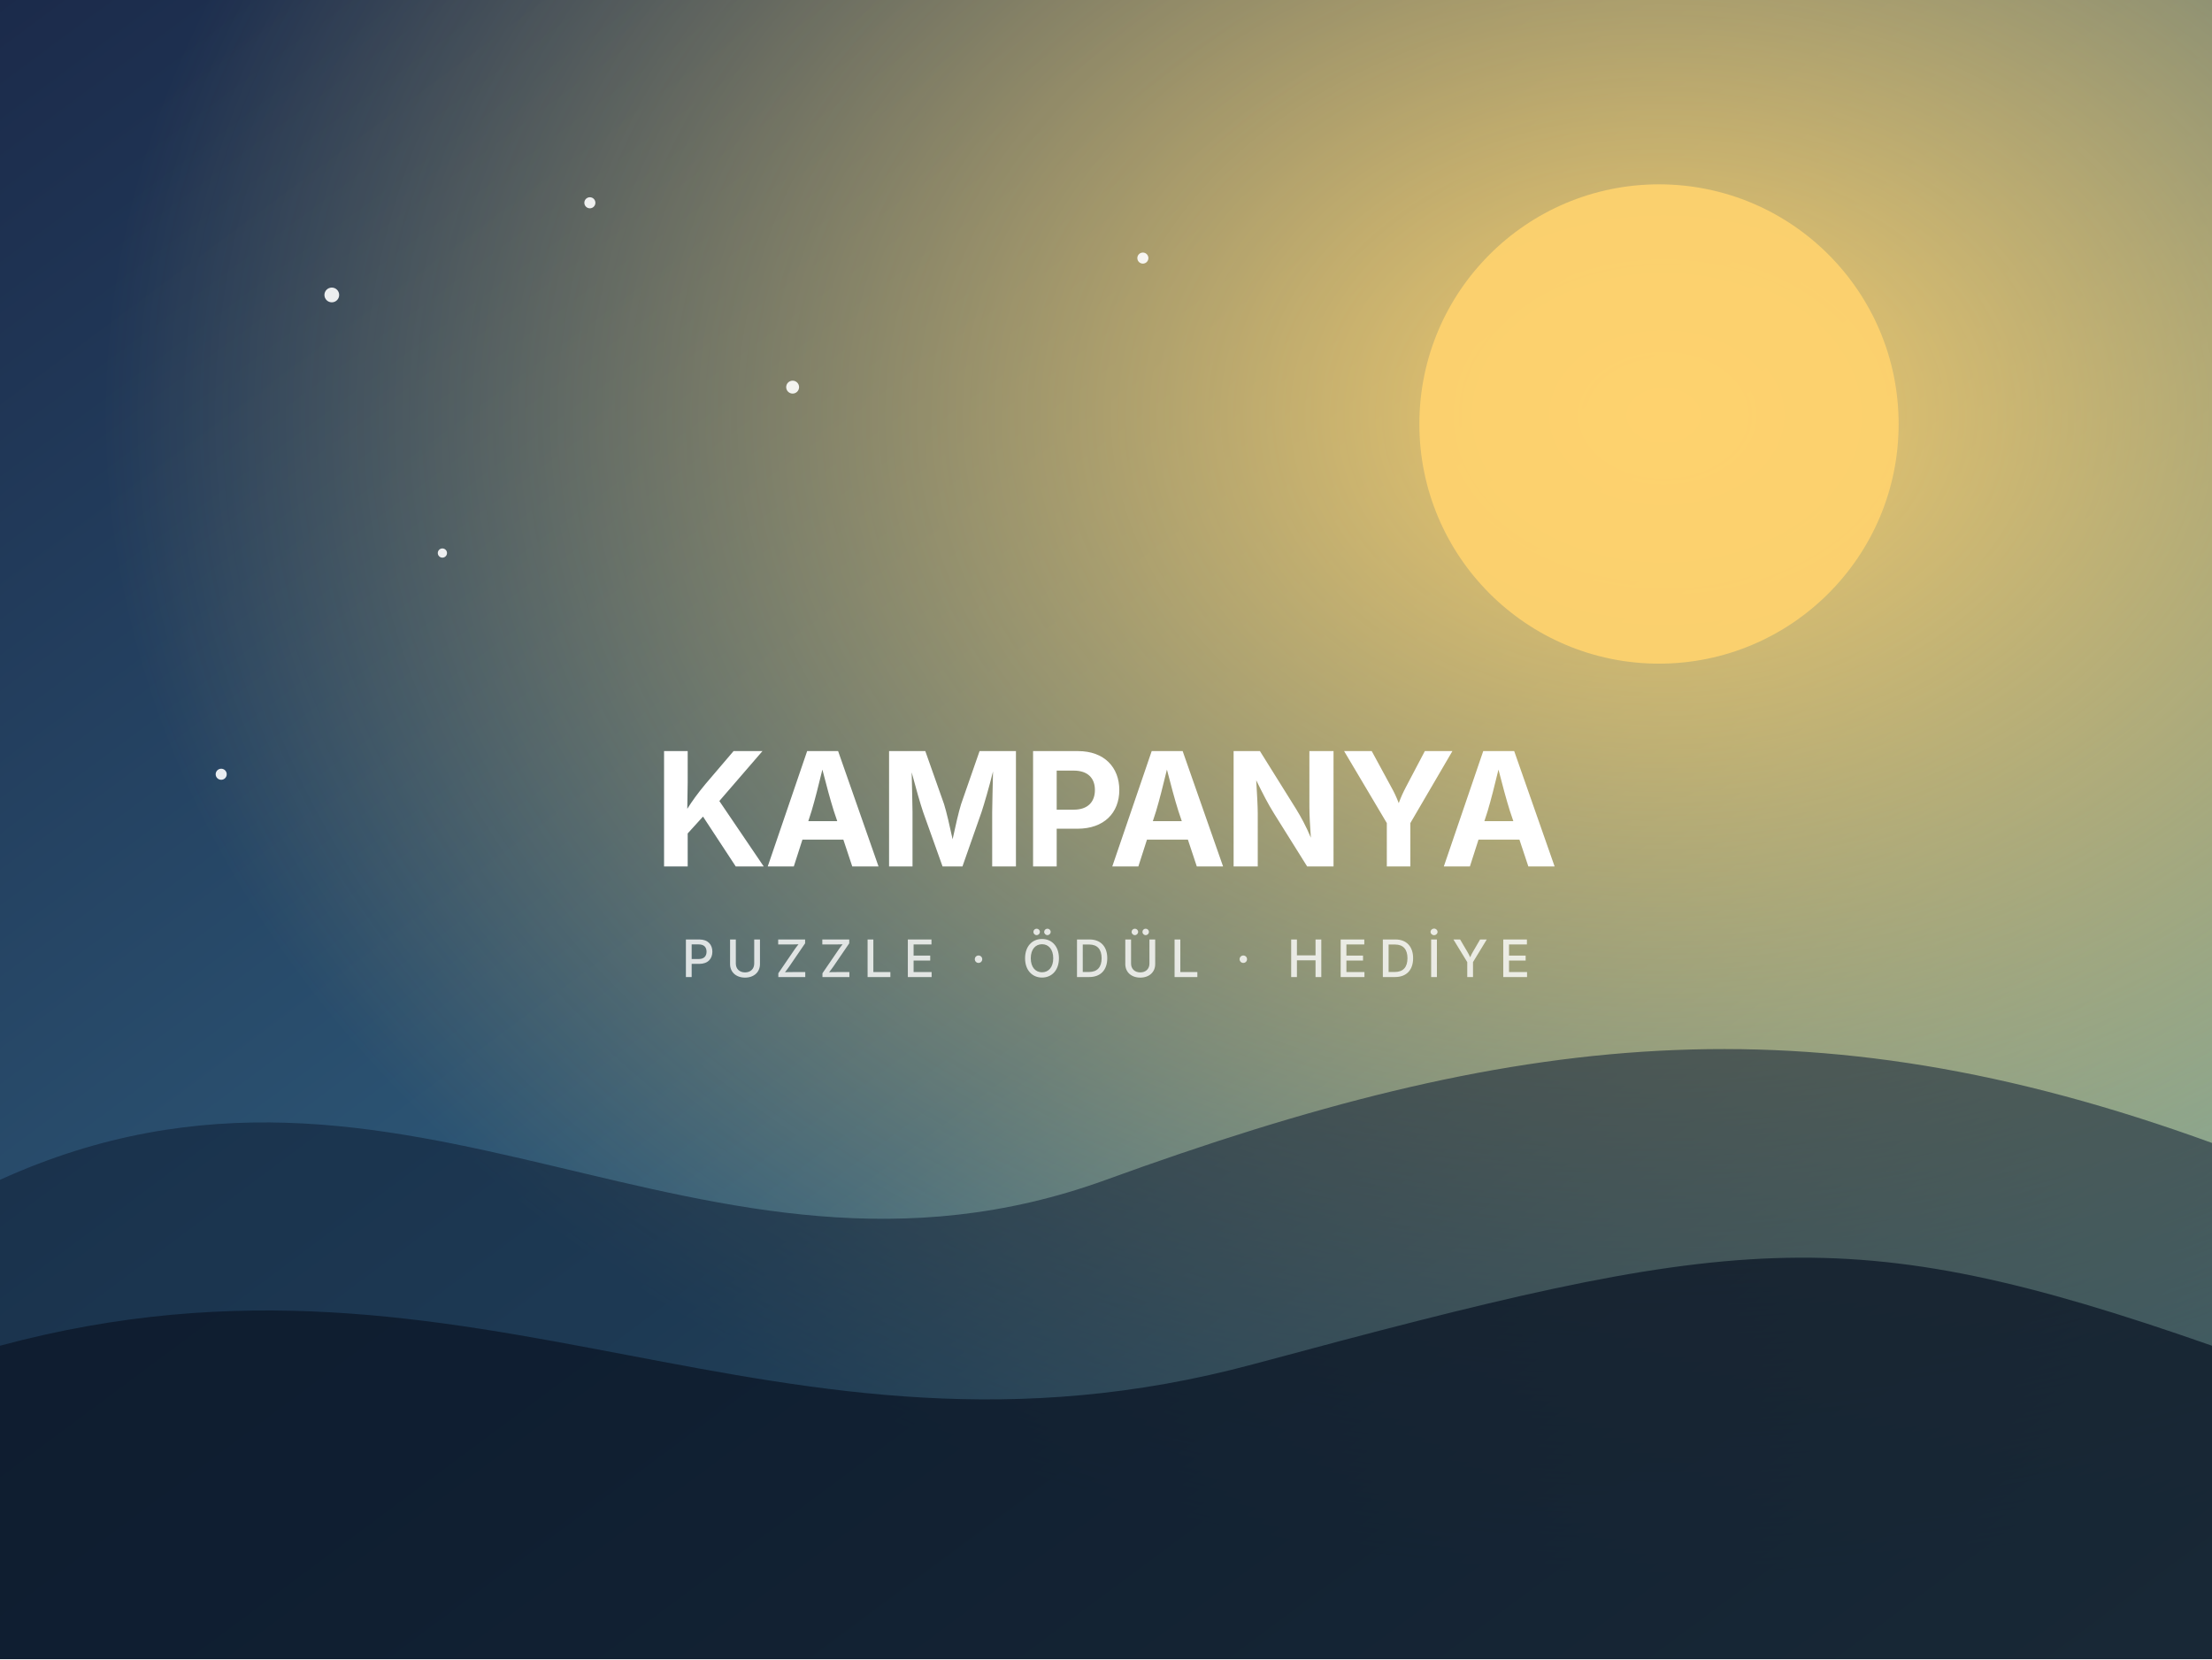
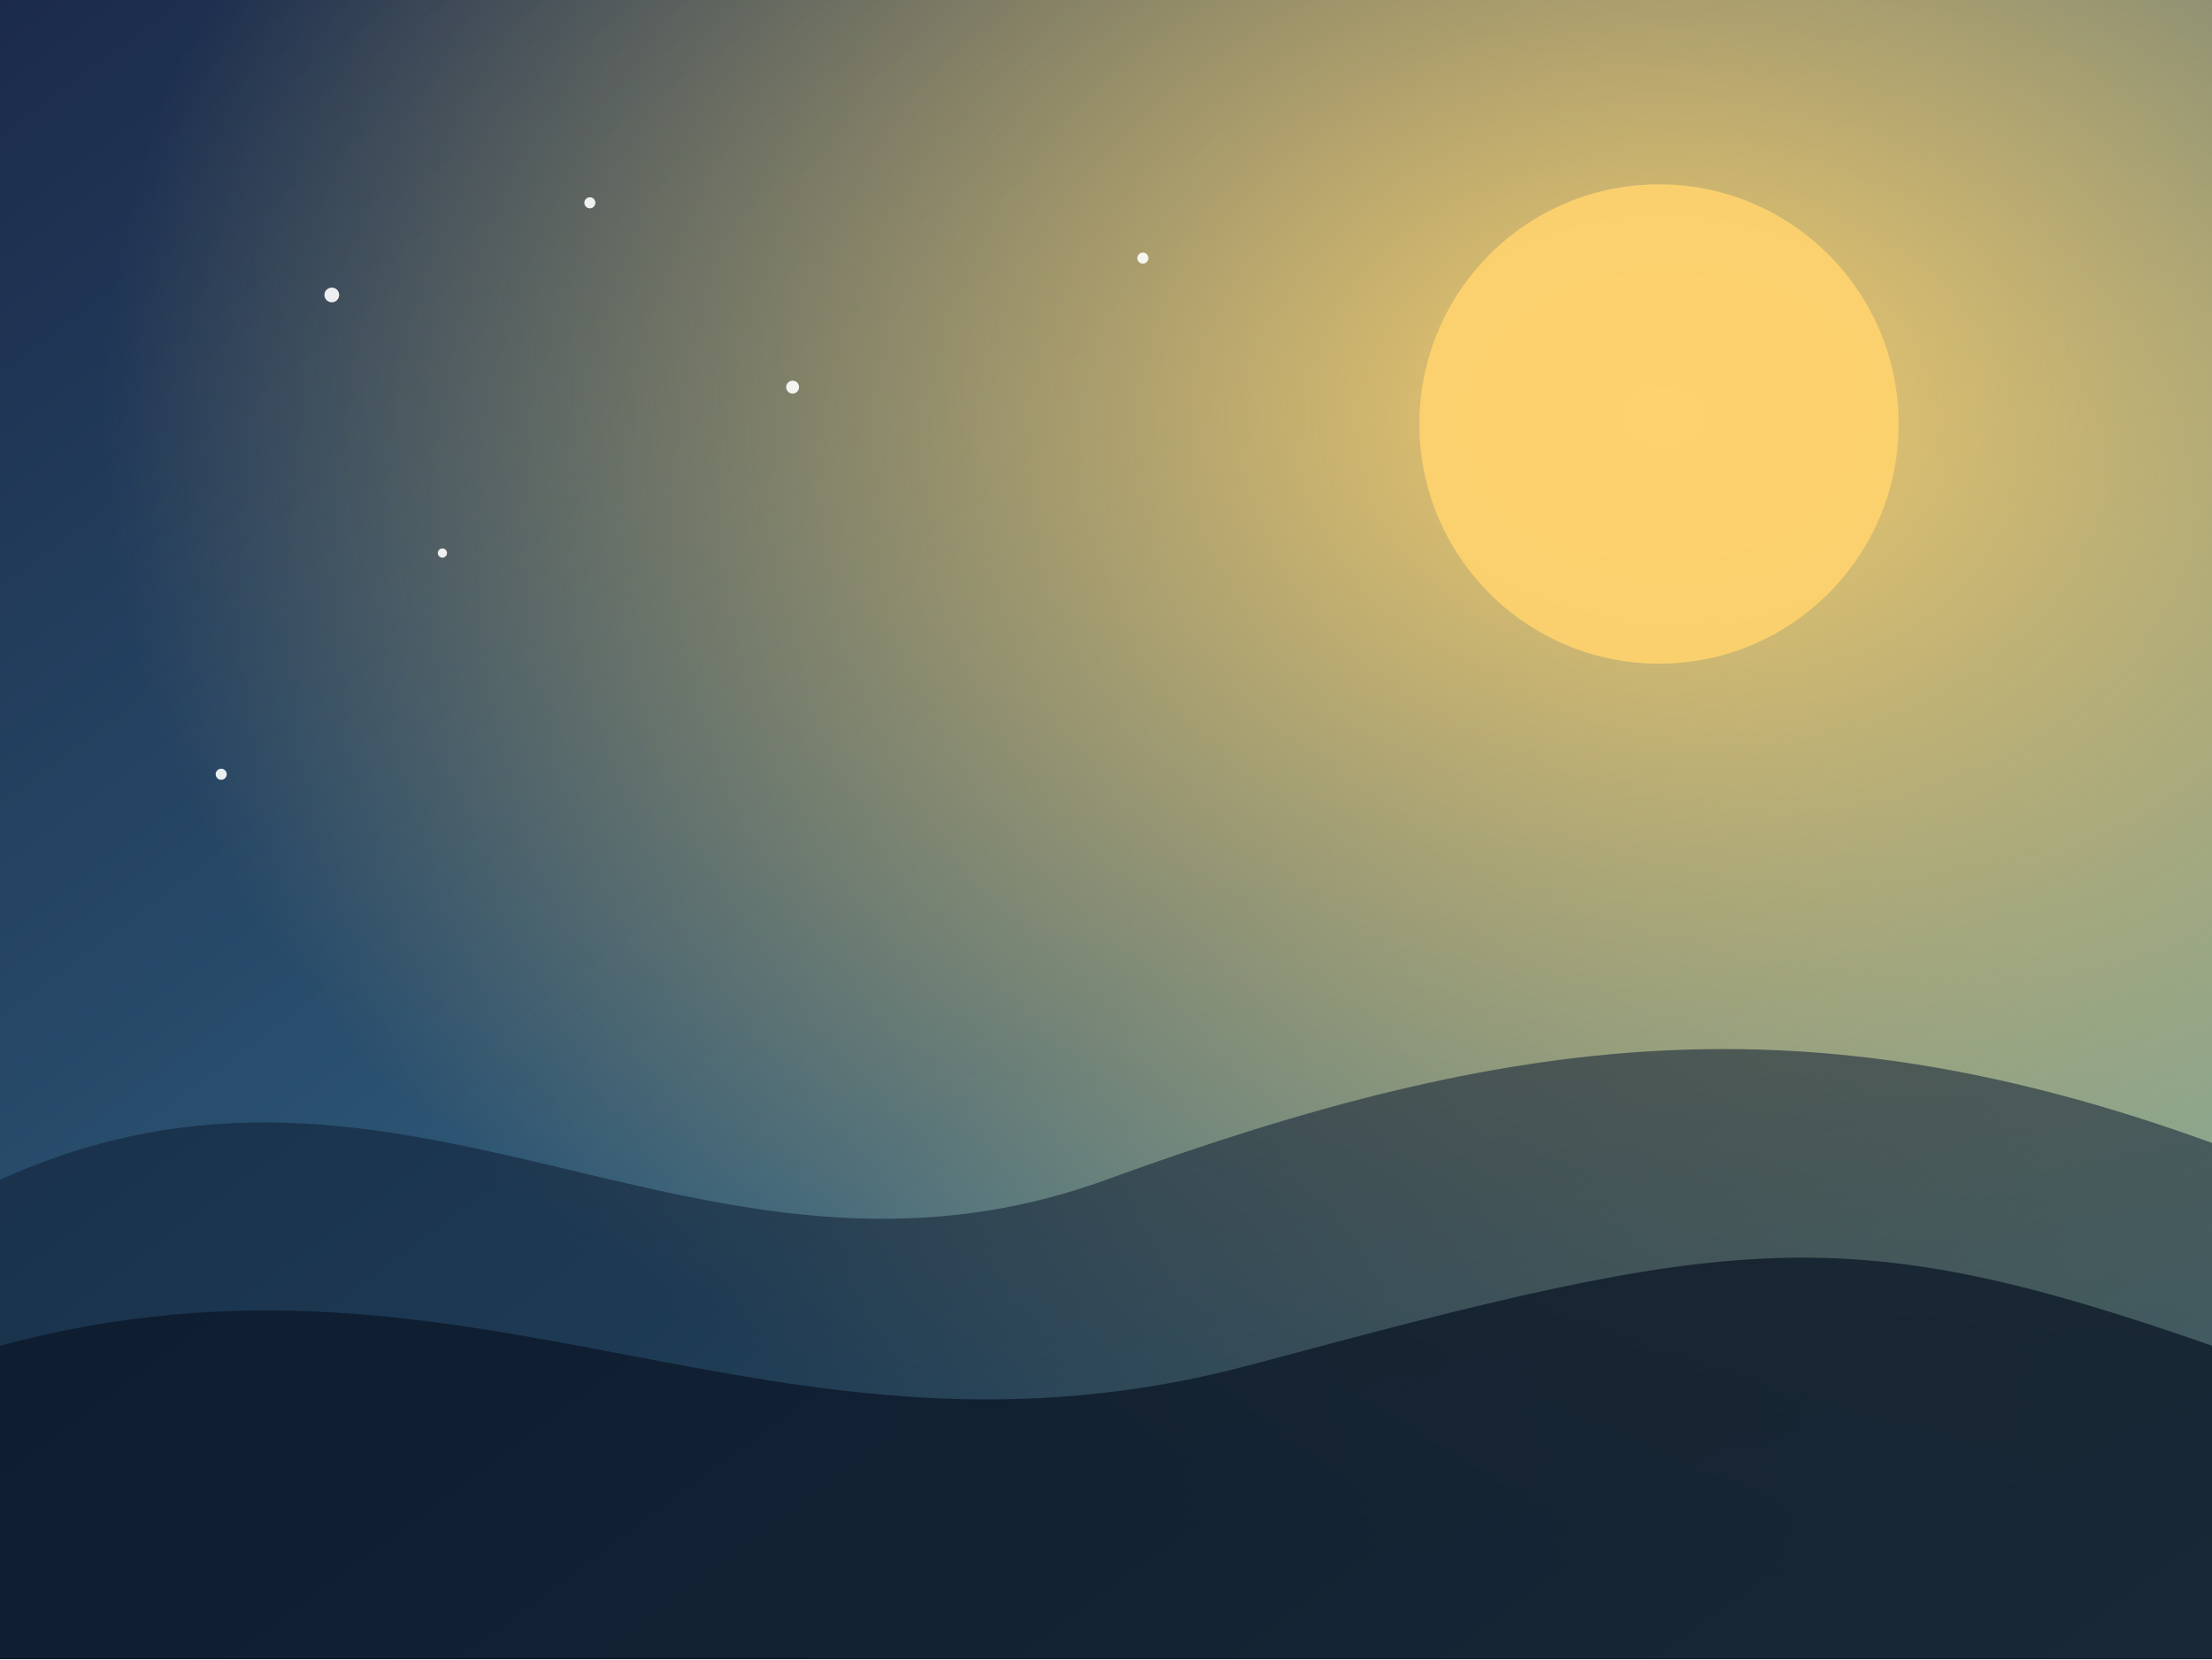
<svg xmlns="http://www.w3.org/2000/svg" width="1200" height="900" viewBox="0 0 1200 900">
  <defs>
    <linearGradient id="g1" x1="0" y1="0" x2="1" y2="1">
      <stop offset="0%" stop-color="#1b2a4a" />
      <stop offset="55%" stop-color="#2f5d7c" />
      <stop offset="100%" stop-color="#7fb3a6" />
    </linearGradient>
    <radialGradient id="g2" cx="0.75" cy="0.25" r="0.7">
      <stop offset="0%" stop-color="#ffd36e" stop-opacity="0.95" />
      <stop offset="100%" stop-color="#ffd36e" stop-opacity="0" />
    </radialGradient>
  </defs>
  <rect width="1200" height="900" fill="url(#g1)" />
  <rect width="1200" height="900" fill="url(#g2)" />
  <circle cx="900" cy="230" r="130" fill="#ffd36e" opacity="0.9" />
  <path d="M0 640 C 220 540, 380 720, 600 640 S 980 540, 1200 620 L1200 900 L0 900 Z" fill="#0f1d33" opacity="0.55" />
  <path d="M0 730 C 260 660, 420 810, 680 740 S 1000 660, 1200 730 L1200 900 L0 900 Z" fill="#0b1626" opacity="0.75" />
  <g fill="#ffffff" opacity="0.9">
    <circle cx="180" cy="160" r="4" />
    <circle cx="320" cy="110" r="3" />
    <circle cx="430" cy="210" r="3.5" />
    <circle cx="240" cy="300" r="2.5" />
    <circle cx="620" cy="140" r="3" />
    <circle cx="120" cy="420" r="3" />
  </g>
-   <text x="600" y="470" font-family="Inter,Helvetica,Arial,sans-serif" font-size="86" font-weight="700" fill="#ffffff" text-anchor="middle" letter-spacing="-2">KAMPANYA</text>
-   <text x="600" y="530" font-family="Inter,Helvetica,Arial,sans-serif" font-size="28" font-weight="500" fill="#ffffff" opacity="0.8" text-anchor="middle" letter-spacing="6">PUZZLE · ÖDÜL · HEDİYE</text>
</svg>
